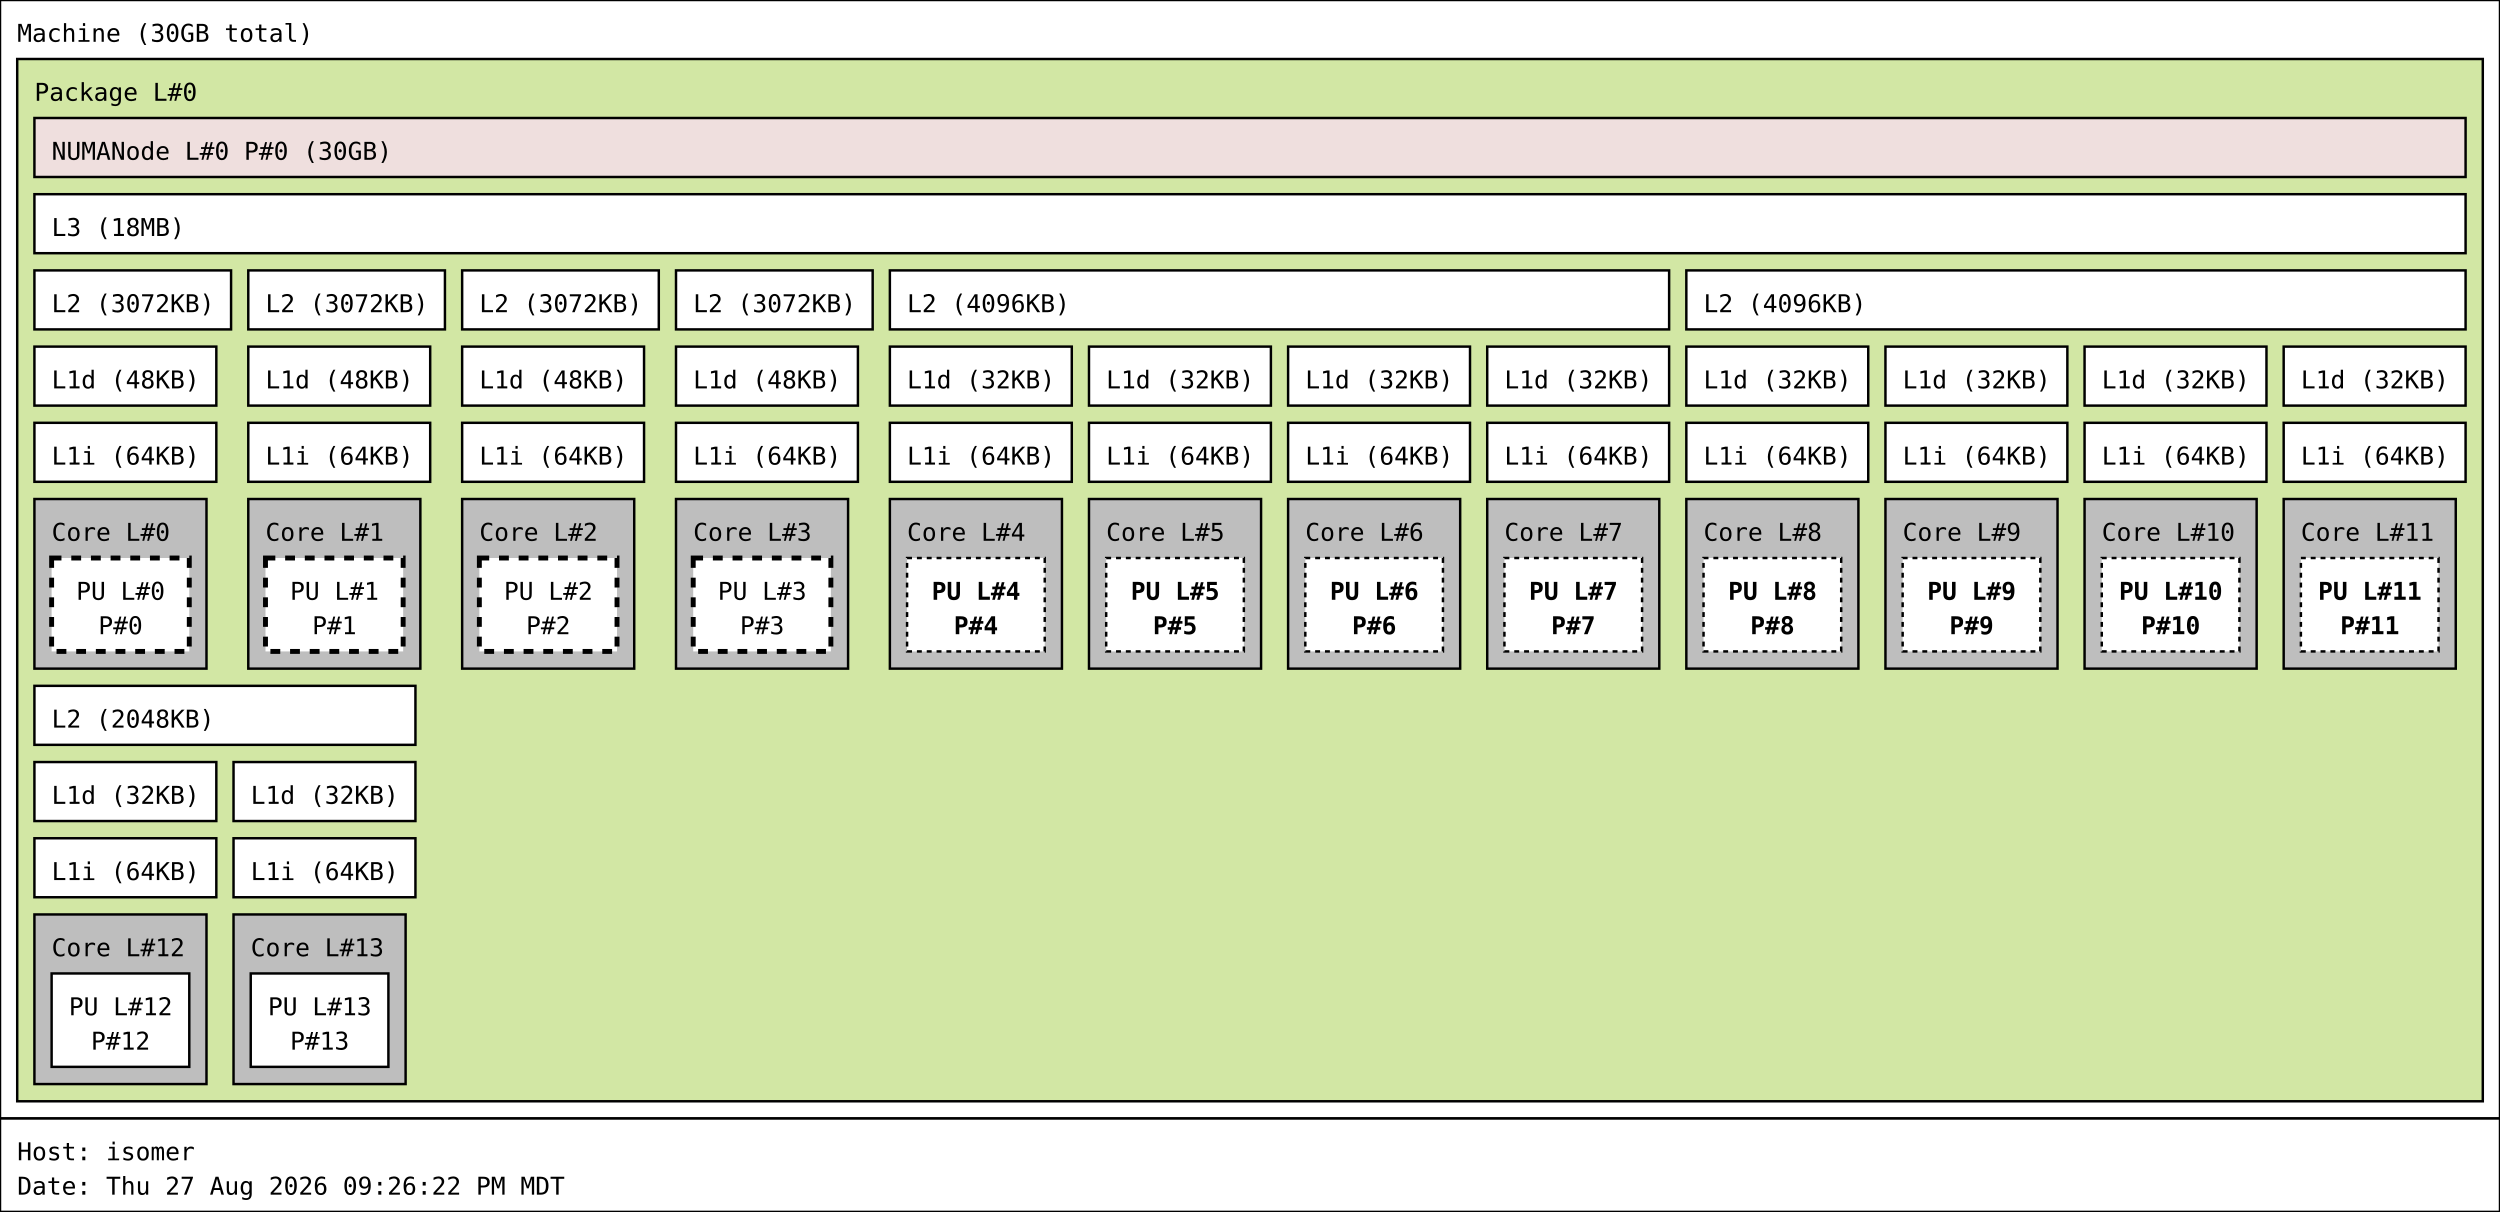
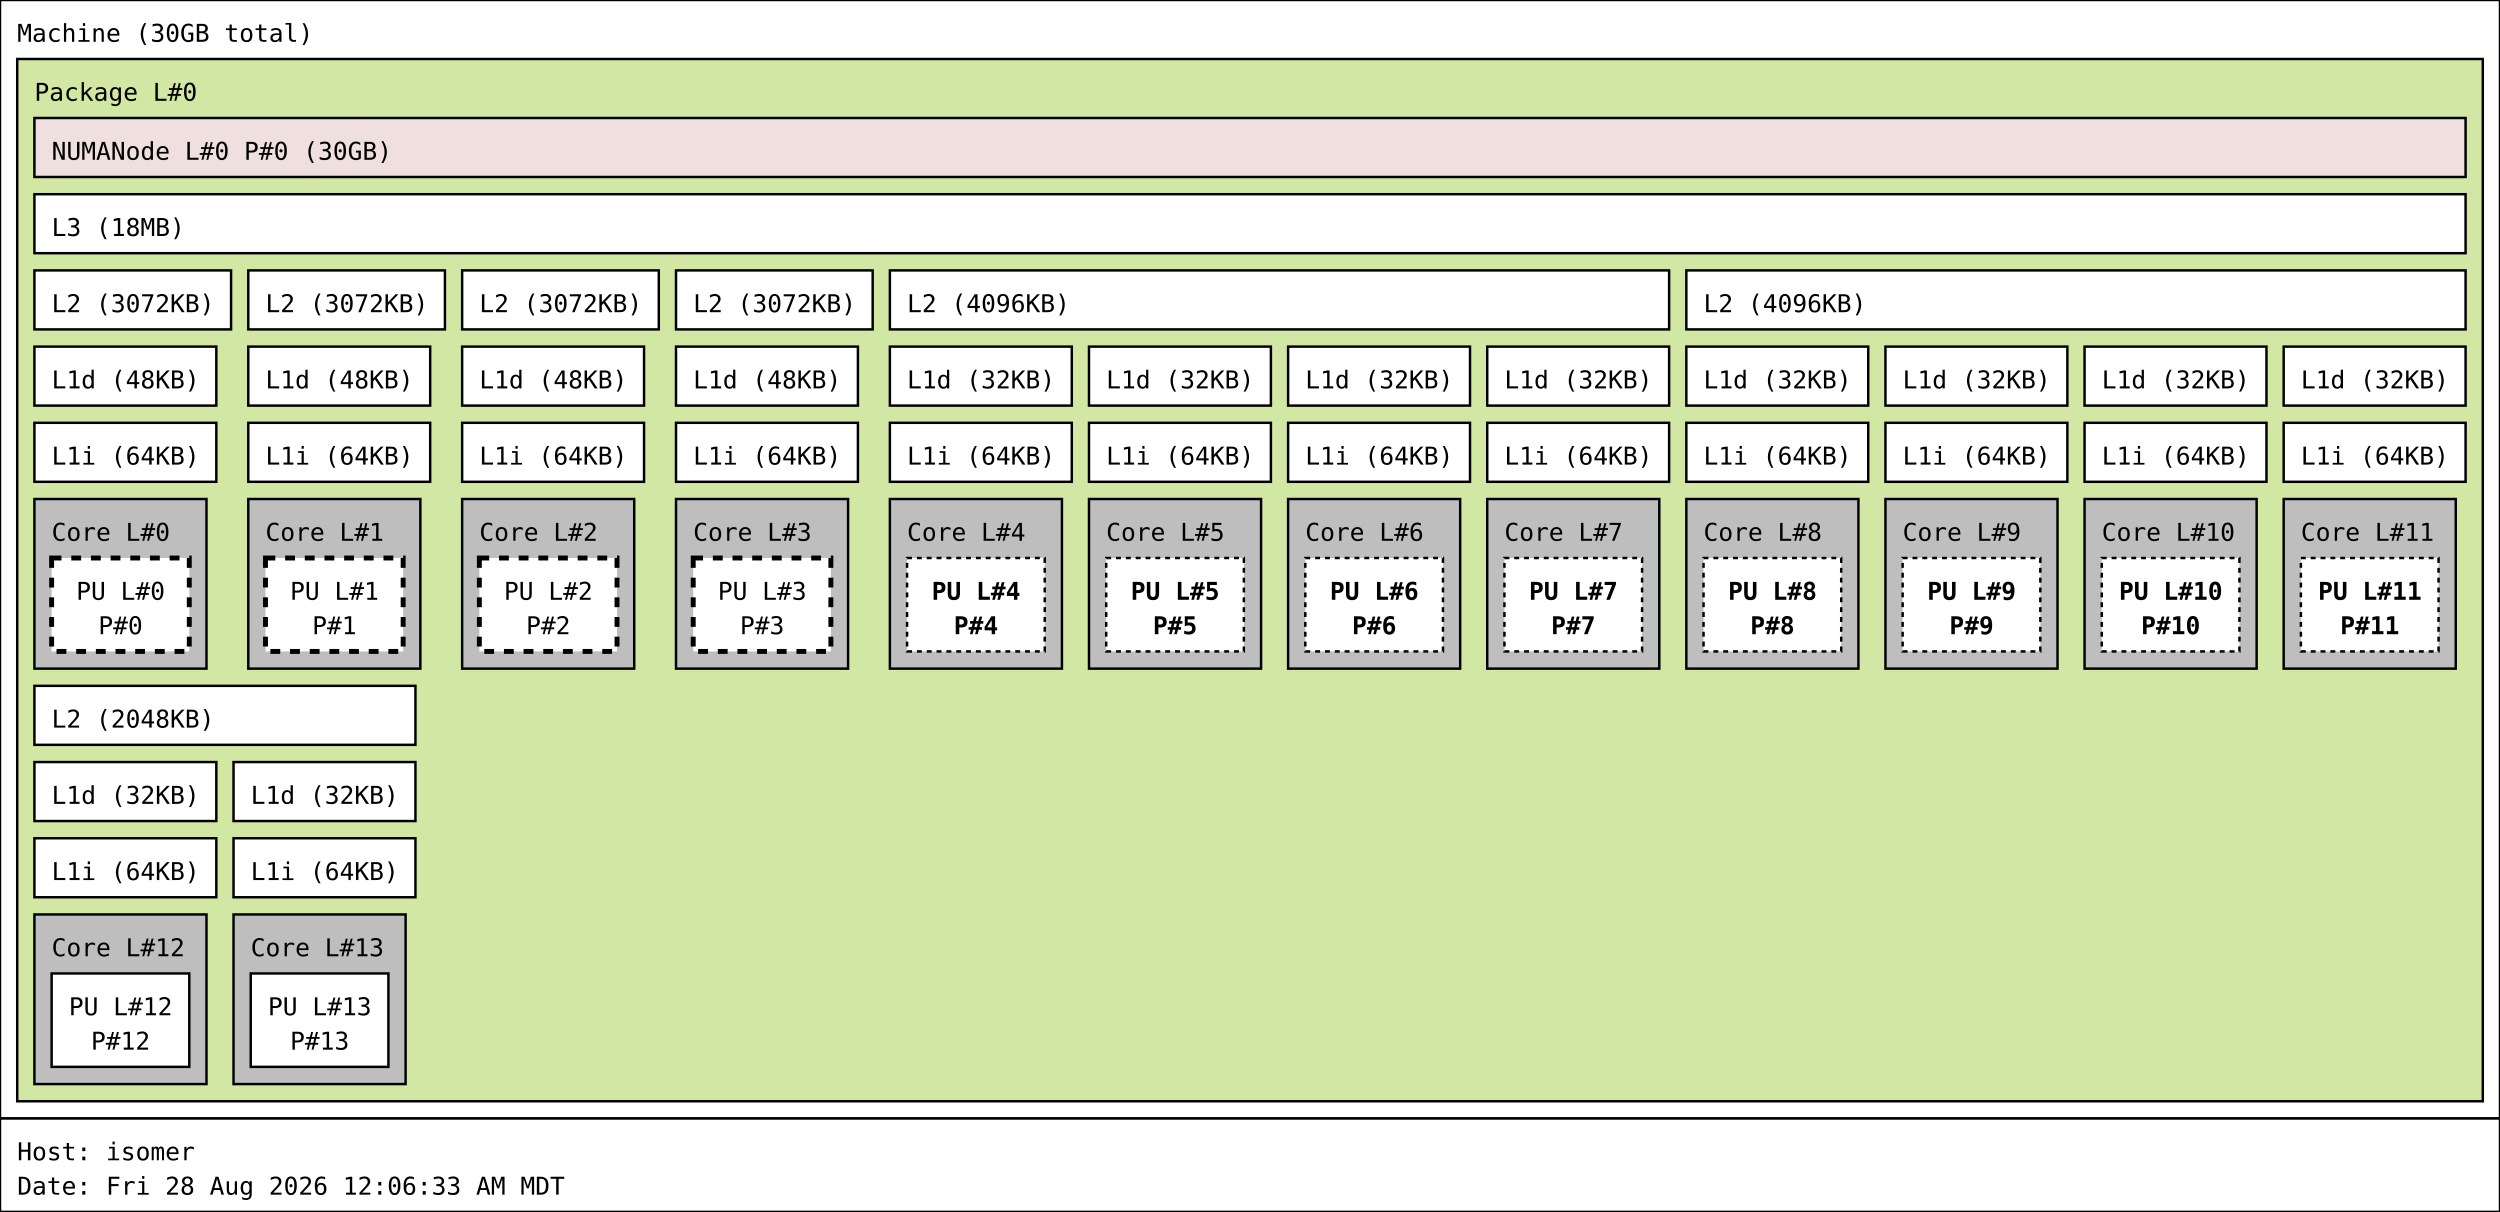
<svg xmlns="http://www.w3.org/2000/svg" width="1017px" height="493px" viewBox="0 0 1017px 493px" version="1.1">
  <rect id="Machine_0_rect" class="Machine" x="0" y="0" width="1017" height="455" fill="rgb(255,255,255)" stroke="rgb(0,0,0)" stroke-width="1" />
  <text id="Machine_0_text" class="Machine" font-family="Monospace" x="7" y="17" fill="rgb(0,0,0)" font-size="10px">Machine (30GB total)</text>
  <rect id="Package_0_rect" class="Package" x="7" y="24" width="1003" height="424" fill="rgb(210,231,164)" stroke="rgb(0,0,0)" stroke-width="1" />
  <text id="Package_0_text" class="Package" font-family="Monospace" x="14" y="41" fill="rgb(0,0,0)" font-size="10px">Package L#0</text>
  <rect id="L3_0_rect" class="L3" x="14" y="79" width="989" height="24" fill="rgb(255,255,255)" stroke="rgb(0,0,0)" stroke-width="1" />
  <text id="L3_0_text" class="L3" font-family="Monospace" x="21" y="96" fill="rgb(0,0,0)" font-size="10px">L3 (18MB)</text>
  <rect id="L2_0_rect" class="L2" x="14" y="110" width="80" height="24" fill="rgb(255,255,255)" stroke="rgb(0,0,0)" stroke-width="1" />
  <text id="L2_0_text" class="L2" font-family="Monospace" x="21" y="127" fill="rgb(0,0,0)" font-size="10px">L2 (3072KB)</text>
  <rect id="L1d_0_rect" class="L1d" x="14" y="141" width="74" height="24" fill="rgb(255,255,255)" stroke="rgb(0,0,0)" stroke-width="1" />
  <text id="L1d_0_text" class="L1d" font-family="Monospace" x="21" y="158" fill="rgb(0,0,0)" font-size="10px">L1d (48KB)</text>
  <rect id="L1i_0_rect" class="L1i" x="14" y="172" width="74" height="24" fill="rgb(255,255,255)" stroke="rgb(0,0,0)" stroke-width="1" />
  <text id="L1i_0_text" class="L1i" font-family="Monospace" x="21" y="189" fill="rgb(0,0,0)" font-size="10px">L1i (64KB)</text>
  <rect id="Core_0_rect" class="Core" x="14" y="203" width="70" height="69" fill="rgb(190,190,190)" stroke="rgb(0,0,0)" stroke-width="1" />
  <text id="Core_0_text" class="Core" font-family="Monospace" x="21" y="220" fill="rgb(0,0,0)" font-size="10px">Core L#0</text>
  <rect id="PU_0_rect" class="PU" x="21" y="227" width="56" height="38" fill="rgb(255,255,255)" stroke="rgb(0,0,0)" stroke-width="2" stroke-dasharray="4" />
  <text id="PU_0_text" class="PU" font-family="Monospace" x="31" y="244" fill="rgb(0,0,0)" font-size="10px">PU L#0</text>
  <text id="PU_0_text_1" class="PU" font-family="Monospace" x="40" y="258" fill="rgb(0,0,0)" font-size="10px">P#0</text>
  <rect id="L2_1_rect" class="L2" x="101" y="110" width="80" height="24" fill="rgb(255,255,255)" stroke="rgb(0,0,0)" stroke-width="1" />
  <text id="L2_1_text" class="L2" font-family="Monospace" x="108" y="127" fill="rgb(0,0,0)" font-size="10px">L2 (3072KB)</text>
  <rect id="L1d_1_rect" class="L1d" x="101" y="141" width="74" height="24" fill="rgb(255,255,255)" stroke="rgb(0,0,0)" stroke-width="1" />
  <text id="L1d_1_text" class="L1d" font-family="Monospace" x="108" y="158" fill="rgb(0,0,0)" font-size="10px">L1d (48KB)</text>
  <rect id="L1i_1_rect" class="L1i" x="101" y="172" width="74" height="24" fill="rgb(255,255,255)" stroke="rgb(0,0,0)" stroke-width="1" />
  <text id="L1i_1_text" class="L1i" font-family="Monospace" x="108" y="189" fill="rgb(0,0,0)" font-size="10px">L1i (64KB)</text>
  <rect id="Core_1_rect" class="Core" x="101" y="203" width="70" height="69" fill="rgb(190,190,190)" stroke="rgb(0,0,0)" stroke-width="1" />
  <text id="Core_1_text" class="Core" font-family="Monospace" x="108" y="220" fill="rgb(0,0,0)" font-size="10px">Core L#1</text>
  <rect id="PU_1_rect" class="PU" x="108" y="227" width="56" height="38" fill="rgb(255,255,255)" stroke="rgb(0,0,0)" stroke-width="2" stroke-dasharray="4" />
  <text id="PU_1_text" class="PU" font-family="Monospace" x="118" y="244" fill="rgb(0,0,0)" font-size="10px">PU L#1</text>
  <text id="PU_1_text_1" class="PU" font-family="Monospace" x="127" y="258" fill="rgb(0,0,0)" font-size="10px">P#1</text>
  <rect id="L2_2_rect" class="L2" x="188" y="110" width="80" height="24" fill="rgb(255,255,255)" stroke="rgb(0,0,0)" stroke-width="1" />
  <text id="L2_2_text" class="L2" font-family="Monospace" x="195" y="127" fill="rgb(0,0,0)" font-size="10px">L2 (3072KB)</text>
  <rect id="L1d_2_rect" class="L1d" x="188" y="141" width="74" height="24" fill="rgb(255,255,255)" stroke="rgb(0,0,0)" stroke-width="1" />
  <text id="L1d_2_text" class="L1d" font-family="Monospace" x="195" y="158" fill="rgb(0,0,0)" font-size="10px">L1d (48KB)</text>
  <rect id="L1i_2_rect" class="L1i" x="188" y="172" width="74" height="24" fill="rgb(255,255,255)" stroke="rgb(0,0,0)" stroke-width="1" />
  <text id="L1i_2_text" class="L1i" font-family="Monospace" x="195" y="189" fill="rgb(0,0,0)" font-size="10px">L1i (64KB)</text>
  <rect id="Core_2_rect" class="Core" x="188" y="203" width="70" height="69" fill="rgb(190,190,190)" stroke="rgb(0,0,0)" stroke-width="1" />
  <text id="Core_2_text" class="Core" font-family="Monospace" x="195" y="220" fill="rgb(0,0,0)" font-size="10px">Core L#2</text>
  <rect id="PU_2_rect" class="PU" x="195" y="227" width="56" height="38" fill="rgb(255,255,255)" stroke="rgb(0,0,0)" stroke-width="2" stroke-dasharray="4" />
  <text id="PU_2_text" class="PU" font-family="Monospace" x="205" y="244" fill="rgb(0,0,0)" font-size="10px">PU L#2</text>
  <text id="PU_2_text_1" class="PU" font-family="Monospace" x="214" y="258" fill="rgb(0,0,0)" font-size="10px">P#2</text>
  <rect id="L2_3_rect" class="L2" x="275" y="110" width="80" height="24" fill="rgb(255,255,255)" stroke="rgb(0,0,0)" stroke-width="1" />
  <text id="L2_3_text" class="L2" font-family="Monospace" x="282" y="127" fill="rgb(0,0,0)" font-size="10px">L2 (3072KB)</text>
  <rect id="L1d_3_rect" class="L1d" x="275" y="141" width="74" height="24" fill="rgb(255,255,255)" stroke="rgb(0,0,0)" stroke-width="1" />
  <text id="L1d_3_text" class="L1d" font-family="Monospace" x="282" y="158" fill="rgb(0,0,0)" font-size="10px">L1d (48KB)</text>
  <rect id="L1i_3_rect" class="L1i" x="275" y="172" width="74" height="24" fill="rgb(255,255,255)" stroke="rgb(0,0,0)" stroke-width="1" />
  <text id="L1i_3_text" class="L1i" font-family="Monospace" x="282" y="189" fill="rgb(0,0,0)" font-size="10px">L1i (64KB)</text>
  <rect id="Core_3_rect" class="Core" x="275" y="203" width="70" height="69" fill="rgb(190,190,190)" stroke="rgb(0,0,0)" stroke-width="1" />
  <text id="Core_3_text" class="Core" font-family="Monospace" x="282" y="220" fill="rgb(0,0,0)" font-size="10px">Core L#3</text>
  <rect id="PU_3_rect" class="PU" x="282" y="227" width="56" height="38" fill="rgb(255,255,255)" stroke="rgb(0,0,0)" stroke-width="2" stroke-dasharray="4" />
  <text id="PU_3_text" class="PU" font-family="Monospace" x="292" y="244" fill="rgb(0,0,0)" font-size="10px">PU L#3</text>
  <text id="PU_3_text_1" class="PU" font-family="Monospace" x="301" y="258" fill="rgb(0,0,0)" font-size="10px">P#3</text>
  <rect id="L2_4_rect" class="L2" x="362" y="110" width="317" height="24" fill="rgb(255,255,255)" stroke="rgb(0,0,0)" stroke-width="1" />
  <text id="L2_4_text" class="L2" font-family="Monospace" x="369" y="127" fill="rgb(0,0,0)" font-size="10px">L2 (4096KB)</text>
  <rect id="L1d_4_rect" class="L1d" x="362" y="141" width="74" height="24" fill="rgb(255,255,255)" stroke="rgb(0,0,0)" stroke-width="1" />
  <text id="L1d_4_text" class="L1d" font-family="Monospace" x="369" y="158" fill="rgb(0,0,0)" font-size="10px">L1d (32KB)</text>
  <rect id="L1i_4_rect" class="L1i" x="362" y="172" width="74" height="24" fill="rgb(255,255,255)" stroke="rgb(0,0,0)" stroke-width="1" />
  <text id="L1i_4_text" class="L1i" font-family="Monospace" x="369" y="189" fill="rgb(0,0,0)" font-size="10px">L1i (64KB)</text>
  <rect id="Core_4_rect" class="Core" x="362" y="203" width="70" height="69" fill="rgb(190,190,190)" stroke="rgb(0,0,0)" stroke-width="1" />
  <text id="Core_4_text" class="Core" font-family="Monospace" x="369" y="220" fill="rgb(0,0,0)" font-size="10px">Core L#4</text>
  <rect id="PU_4_rect" class="PU" x="369" y="227" width="56" height="38" fill="rgb(255,255,255)" stroke="rgb(0,0,0)" stroke-width="1" stroke-dasharray="2" />
  <text id="PU_4_text" class="PU" font-family="Monospace" font-weight="bold" x="379" y="244" fill="rgb(0,0,0)" font-size="10px">PU L#4</text>
  <text id="PU_4_text_1" class="PU" font-family="Monospace" font-weight="bold" x="388" y="258" fill="rgb(0,0,0)" font-size="10px">P#4</text>
  <rect id="L1d_5_rect" class="L1d" x="443" y="141" width="74" height="24" fill="rgb(255,255,255)" stroke="rgb(0,0,0)" stroke-width="1" />
  <text id="L1d_5_text" class="L1d" font-family="Monospace" x="450" y="158" fill="rgb(0,0,0)" font-size="10px">L1d (32KB)</text>
  <rect id="L1i_5_rect" class="L1i" x="443" y="172" width="74" height="24" fill="rgb(255,255,255)" stroke="rgb(0,0,0)" stroke-width="1" />
  <text id="L1i_5_text" class="L1i" font-family="Monospace" x="450" y="189" fill="rgb(0,0,0)" font-size="10px">L1i (64KB)</text>
  <rect id="Core_5_rect" class="Core" x="443" y="203" width="70" height="69" fill="rgb(190,190,190)" stroke="rgb(0,0,0)" stroke-width="1" />
  <text id="Core_5_text" class="Core" font-family="Monospace" x="450" y="220" fill="rgb(0,0,0)" font-size="10px">Core L#5</text>
  <rect id="PU_5_rect" class="PU" x="450" y="227" width="56" height="38" fill="rgb(255,255,255)" stroke="rgb(0,0,0)" stroke-width="1" stroke-dasharray="2" />
  <text id="PU_5_text" class="PU" font-family="Monospace" font-weight="bold" x="460" y="244" fill="rgb(0,0,0)" font-size="10px">PU L#5</text>
  <text id="PU_5_text_1" class="PU" font-family="Monospace" font-weight="bold" x="469" y="258" fill="rgb(0,0,0)" font-size="10px">P#5</text>
  <rect id="L1d_6_rect" class="L1d" x="524" y="141" width="74" height="24" fill="rgb(255,255,255)" stroke="rgb(0,0,0)" stroke-width="1" />
  <text id="L1d_6_text" class="L1d" font-family="Monospace" x="531" y="158" fill="rgb(0,0,0)" font-size="10px">L1d (32KB)</text>
  <rect id="L1i_6_rect" class="L1i" x="524" y="172" width="74" height="24" fill="rgb(255,255,255)" stroke="rgb(0,0,0)" stroke-width="1" />
  <text id="L1i_6_text" class="L1i" font-family="Monospace" x="531" y="189" fill="rgb(0,0,0)" font-size="10px">L1i (64KB)</text>
  <rect id="Core_6_rect" class="Core" x="524" y="203" width="70" height="69" fill="rgb(190,190,190)" stroke="rgb(0,0,0)" stroke-width="1" />
  <text id="Core_6_text" class="Core" font-family="Monospace" x="531" y="220" fill="rgb(0,0,0)" font-size="10px">Core L#6</text>
  <rect id="PU_6_rect" class="PU" x="531" y="227" width="56" height="38" fill="rgb(255,255,255)" stroke="rgb(0,0,0)" stroke-width="1" stroke-dasharray="2" />
  <text id="PU_6_text" class="PU" font-family="Monospace" font-weight="bold" x="541" y="244" fill="rgb(0,0,0)" font-size="10px">PU L#6</text>
  <text id="PU_6_text_1" class="PU" font-family="Monospace" font-weight="bold" x="550" y="258" fill="rgb(0,0,0)" font-size="10px">P#6</text>
  <rect id="L1d_7_rect" class="L1d" x="605" y="141" width="74" height="24" fill="rgb(255,255,255)" stroke="rgb(0,0,0)" stroke-width="1" />
  <text id="L1d_7_text" class="L1d" font-family="Monospace" x="612" y="158" fill="rgb(0,0,0)" font-size="10px">L1d (32KB)</text>
  <rect id="L1i_7_rect" class="L1i" x="605" y="172" width="74" height="24" fill="rgb(255,255,255)" stroke="rgb(0,0,0)" stroke-width="1" />
  <text id="L1i_7_text" class="L1i" font-family="Monospace" x="612" y="189" fill="rgb(0,0,0)" font-size="10px">L1i (64KB)</text>
  <rect id="Core_7_rect" class="Core" x="605" y="203" width="70" height="69" fill="rgb(190,190,190)" stroke="rgb(0,0,0)" stroke-width="1" />
  <text id="Core_7_text" class="Core" font-family="Monospace" x="612" y="220" fill="rgb(0,0,0)" font-size="10px">Core L#7</text>
  <rect id="PU_7_rect" class="PU" x="612" y="227" width="56" height="38" fill="rgb(255,255,255)" stroke="rgb(0,0,0)" stroke-width="1" stroke-dasharray="2" />
  <text id="PU_7_text" class="PU" font-family="Monospace" font-weight="bold" x="622" y="244" fill="rgb(0,0,0)" font-size="10px">PU L#7</text>
  <text id="PU_7_text_1" class="PU" font-family="Monospace" font-weight="bold" x="631" y="258" fill="rgb(0,0,0)" font-size="10px">P#7</text>
  <rect id="L2_5_rect" class="L2" x="686" y="110" width="317" height="24" fill="rgb(255,255,255)" stroke="rgb(0,0,0)" stroke-width="1" />
  <text id="L2_5_text" class="L2" font-family="Monospace" x="693" y="127" fill="rgb(0,0,0)" font-size="10px">L2 (4096KB)</text>
  <rect id="L1d_8_rect" class="L1d" x="686" y="141" width="74" height="24" fill="rgb(255,255,255)" stroke="rgb(0,0,0)" stroke-width="1" />
  <text id="L1d_8_text" class="L1d" font-family="Monospace" x="693" y="158" fill="rgb(0,0,0)" font-size="10px">L1d (32KB)</text>
  <rect id="L1i_8_rect" class="L1i" x="686" y="172" width="74" height="24" fill="rgb(255,255,255)" stroke="rgb(0,0,0)" stroke-width="1" />
  <text id="L1i_8_text" class="L1i" font-family="Monospace" x="693" y="189" fill="rgb(0,0,0)" font-size="10px">L1i (64KB)</text>
  <rect id="Core_8_rect" class="Core" x="686" y="203" width="70" height="69" fill="rgb(190,190,190)" stroke="rgb(0,0,0)" stroke-width="1" />
  <text id="Core_8_text" class="Core" font-family="Monospace" x="693" y="220" fill="rgb(0,0,0)" font-size="10px">Core L#8</text>
  <rect id="PU_8_rect" class="PU" x="693" y="227" width="56" height="38" fill="rgb(255,255,255)" stroke="rgb(0,0,0)" stroke-width="1" stroke-dasharray="2" />
  <text id="PU_8_text" class="PU" font-family="Monospace" font-weight="bold" x="703" y="244" fill="rgb(0,0,0)" font-size="10px">PU L#8</text>
  <text id="PU_8_text_1" class="PU" font-family="Monospace" font-weight="bold" x="712" y="258" fill="rgb(0,0,0)" font-size="10px">P#8</text>
  <rect id="L1d_9_rect" class="L1d" x="767" y="141" width="74" height="24" fill="rgb(255,255,255)" stroke="rgb(0,0,0)" stroke-width="1" />
  <text id="L1d_9_text" class="L1d" font-family="Monospace" x="774" y="158" fill="rgb(0,0,0)" font-size="10px">L1d (32KB)</text>
  <rect id="L1i_9_rect" class="L1i" x="767" y="172" width="74" height="24" fill="rgb(255,255,255)" stroke="rgb(0,0,0)" stroke-width="1" />
  <text id="L1i_9_text" class="L1i" font-family="Monospace" x="774" y="189" fill="rgb(0,0,0)" font-size="10px">L1i (64KB)</text>
  <rect id="Core_9_rect" class="Core" x="767" y="203" width="70" height="69" fill="rgb(190,190,190)" stroke="rgb(0,0,0)" stroke-width="1" />
  <text id="Core_9_text" class="Core" font-family="Monospace" x="774" y="220" fill="rgb(0,0,0)" font-size="10px">Core L#9</text>
  <rect id="PU_9_rect" class="PU" x="774" y="227" width="56" height="38" fill="rgb(255,255,255)" stroke="rgb(0,0,0)" stroke-width="1" stroke-dasharray="2" />
  <text id="PU_9_text" class="PU" font-family="Monospace" font-weight="bold" x="784" y="244" fill="rgb(0,0,0)" font-size="10px">PU L#9</text>
  <text id="PU_9_text_1" class="PU" font-family="Monospace" font-weight="bold" x="793" y="258" fill="rgb(0,0,0)" font-size="10px">P#9</text>
  <rect id="L1d_10_rect" class="L1d" x="848" y="141" width="74" height="24" fill="rgb(255,255,255)" stroke="rgb(0,0,0)" stroke-width="1" />
  <text id="L1d_10_text" class="L1d" font-family="Monospace" x="855" y="158" fill="rgb(0,0,0)" font-size="10px">L1d (32KB)</text>
  <rect id="L1i_10_rect" class="L1i" x="848" y="172" width="74" height="24" fill="rgb(255,255,255)" stroke="rgb(0,0,0)" stroke-width="1" />
  <text id="L1i_10_text" class="L1i" font-family="Monospace" x="855" y="189" fill="rgb(0,0,0)" font-size="10px">L1i (64KB)</text>
  <rect id="Core_10_rect" class="Core" x="848" y="203" width="70" height="69" fill="rgb(190,190,190)" stroke="rgb(0,0,0)" stroke-width="1" />
  <text id="Core_10_text" class="Core" font-family="Monospace" x="855" y="220" fill="rgb(0,0,0)" font-size="10px">Core L#10</text>
  <rect id="PU_10_rect" class="PU" x="855" y="227" width="56" height="38" fill="rgb(255,255,255)" stroke="rgb(0,0,0)" stroke-width="1" stroke-dasharray="2" />
  <text id="PU_10_text" class="PU" font-family="Monospace" font-weight="bold" x="862" y="244" fill="rgb(0,0,0)" font-size="10px">PU L#10</text>
  <text id="PU_10_text_1" class="PU" font-family="Monospace" font-weight="bold" x="871" y="258" fill="rgb(0,0,0)" font-size="10px">P#10</text>
  <rect id="L1d_11_rect" class="L1d" x="929" y="141" width="74" height="24" fill="rgb(255,255,255)" stroke="rgb(0,0,0)" stroke-width="1" />
  <text id="L1d_11_text" class="L1d" font-family="Monospace" x="936" y="158" fill="rgb(0,0,0)" font-size="10px">L1d (32KB)</text>
  <rect id="L1i_11_rect" class="L1i" x="929" y="172" width="74" height="24" fill="rgb(255,255,255)" stroke="rgb(0,0,0)" stroke-width="1" />
  <text id="L1i_11_text" class="L1i" font-family="Monospace" x="936" y="189" fill="rgb(0,0,0)" font-size="10px">L1i (64KB)</text>
  <rect id="Core_11_rect" class="Core" x="929" y="203" width="70" height="69" fill="rgb(190,190,190)" stroke="rgb(0,0,0)" stroke-width="1" />
  <text id="Core_11_text" class="Core" font-family="Monospace" x="936" y="220" fill="rgb(0,0,0)" font-size="10px">Core L#11</text>
  <rect id="PU_11_rect" class="PU" x="936" y="227" width="56" height="38" fill="rgb(255,255,255)" stroke="rgb(0,0,0)" stroke-width="1" stroke-dasharray="2" />
  <text id="PU_11_text" class="PU" font-family="Monospace" font-weight="bold" x="943" y="244" fill="rgb(0,0,0)" font-size="10px">PU L#11</text>
  <text id="PU_11_text_1" class="PU" font-family="Monospace" font-weight="bold" x="952" y="258" fill="rgb(0,0,0)" font-size="10px">P#11</text>
  <rect id="L2_6_rect" class="L2" x="14" y="279" width="155" height="24" fill="rgb(255,255,255)" stroke="rgb(0,0,0)" stroke-width="1" />
  <text id="L2_6_text" class="L2" font-family="Monospace" x="21" y="296" fill="rgb(0,0,0)" font-size="10px">L2 (2048KB)</text>
  <rect id="L1d_12_rect" class="L1d" x="14" y="310" width="74" height="24" fill="rgb(255,255,255)" stroke="rgb(0,0,0)" stroke-width="1" />
  <text id="L1d_12_text" class="L1d" font-family="Monospace" x="21" y="327" fill="rgb(0,0,0)" font-size="10px">L1d (32KB)</text>
  <rect id="L1i_12_rect" class="L1i" x="14" y="341" width="74" height="24" fill="rgb(255,255,255)" stroke="rgb(0,0,0)" stroke-width="1" />
  <text id="L1i_12_text" class="L1i" font-family="Monospace" x="21" y="358" fill="rgb(0,0,0)" font-size="10px">L1i (64KB)</text>
  <rect id="Core_12_rect" class="Core" x="14" y="372" width="70" height="69" fill="rgb(190,190,190)" stroke="rgb(0,0,0)" stroke-width="1" />
  <text id="Core_12_text" class="Core" font-family="Monospace" x="21" y="389" fill="rgb(0,0,0)" font-size="10px">Core L#12</text>
  <rect id="PU_12_rect" class="PU" x="21" y="396" width="56" height="38" fill="rgb(255,255,255)" stroke="rgb(0,0,0)" stroke-width="1" />
  <text id="PU_12_text" class="PU" font-family="Monospace" x="28" y="413" fill="rgb(0,0,0)" font-size="10px">PU L#12</text>
  <text id="PU_12_text_1" class="PU" font-family="Monospace" x="37" y="427" fill="rgb(0,0,0)" font-size="10px">P#12</text>
  <rect id="L1d_13_rect" class="L1d" x="95" y="310" width="74" height="24" fill="rgb(255,255,255)" stroke="rgb(0,0,0)" stroke-width="1" />
  <text id="L1d_13_text" class="L1d" font-family="Monospace" x="102" y="327" fill="rgb(0,0,0)" font-size="10px">L1d (32KB)</text>
  <rect id="L1i_13_rect" class="L1i" x="95" y="341" width="74" height="24" fill="rgb(255,255,255)" stroke="rgb(0,0,0)" stroke-width="1" />
  <text id="L1i_13_text" class="L1i" font-family="Monospace" x="102" y="358" fill="rgb(0,0,0)" font-size="10px">L1i (64KB)</text>
  <rect id="Core_13_rect" class="Core" x="95" y="372" width="70" height="69" fill="rgb(190,190,190)" stroke="rgb(0,0,0)" stroke-width="1" />
  <text id="Core_13_text" class="Core" font-family="Monospace" x="102" y="389" fill="rgb(0,0,0)" font-size="10px">Core L#13</text>
  <rect id="PU_13_rect" class="PU" x="102" y="396" width="56" height="38" fill="rgb(255,255,255)" stroke="rgb(0,0,0)" stroke-width="1" />
  <text id="PU_13_text" class="PU" font-family="Monospace" x="109" y="413" fill="rgb(0,0,0)" font-size="10px">PU L#13</text>
  <text id="PU_13_text_1" class="PU" font-family="Monospace" x="118" y="427" fill="rgb(0,0,0)" font-size="10px">P#13</text>
  <rect id="NUMANode_0_rect" class="NUMANode" x="14" y="48" width="989" height="24" fill="rgb(239,223,222)" stroke="rgb(0,0,0)" stroke-width="1" />
  <text id="NUMANode_0_text" class="NUMANode" font-family="Monospace" x="21" y="65" fill="rgb(0,0,0)" font-size="10px">NUMANode L#0 P#0 (30GB)</text>
  <rect id="anon_rect" x="0" y="455" width="1017" height="38" fill="rgb(255,255,255)" stroke="rgb(0,0,0)" stroke-width="1" />
  <text id="anon_text" font-family="Monospace" x="7" y="472" fill="rgb(0,0,0)" font-size="10px">Host: isomer</text>
-   <text id="anon_text_1" font-family="Monospace" x="7" y="486" fill="rgb(0,0,0)" font-size="10px">Date: Thu 27 Aug 2026 09:26:22 PM MDT</text>
+   <text id="anon_text_1" font-family="Monospace" x="7" y="486" fill="rgb(0,0,0)" font-size="10px">Date: Fri 28 Aug 2026 12:06:33 AM MDT</text>
</svg>
